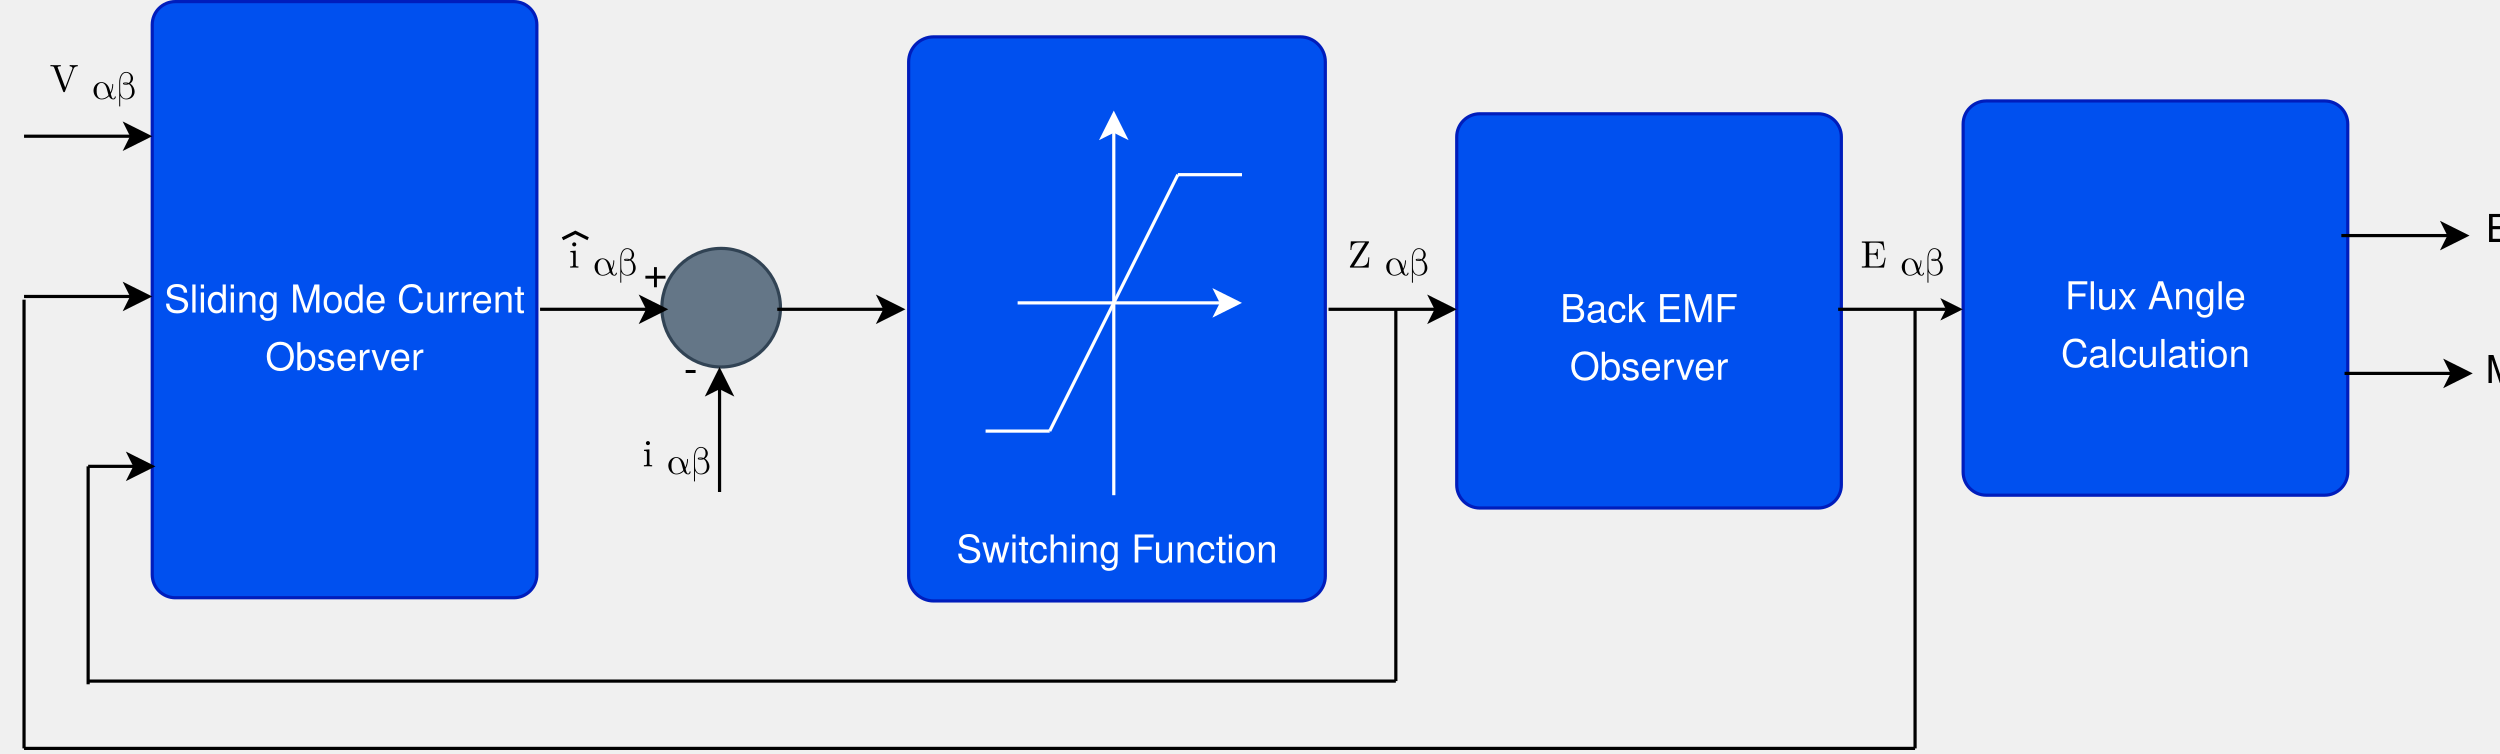
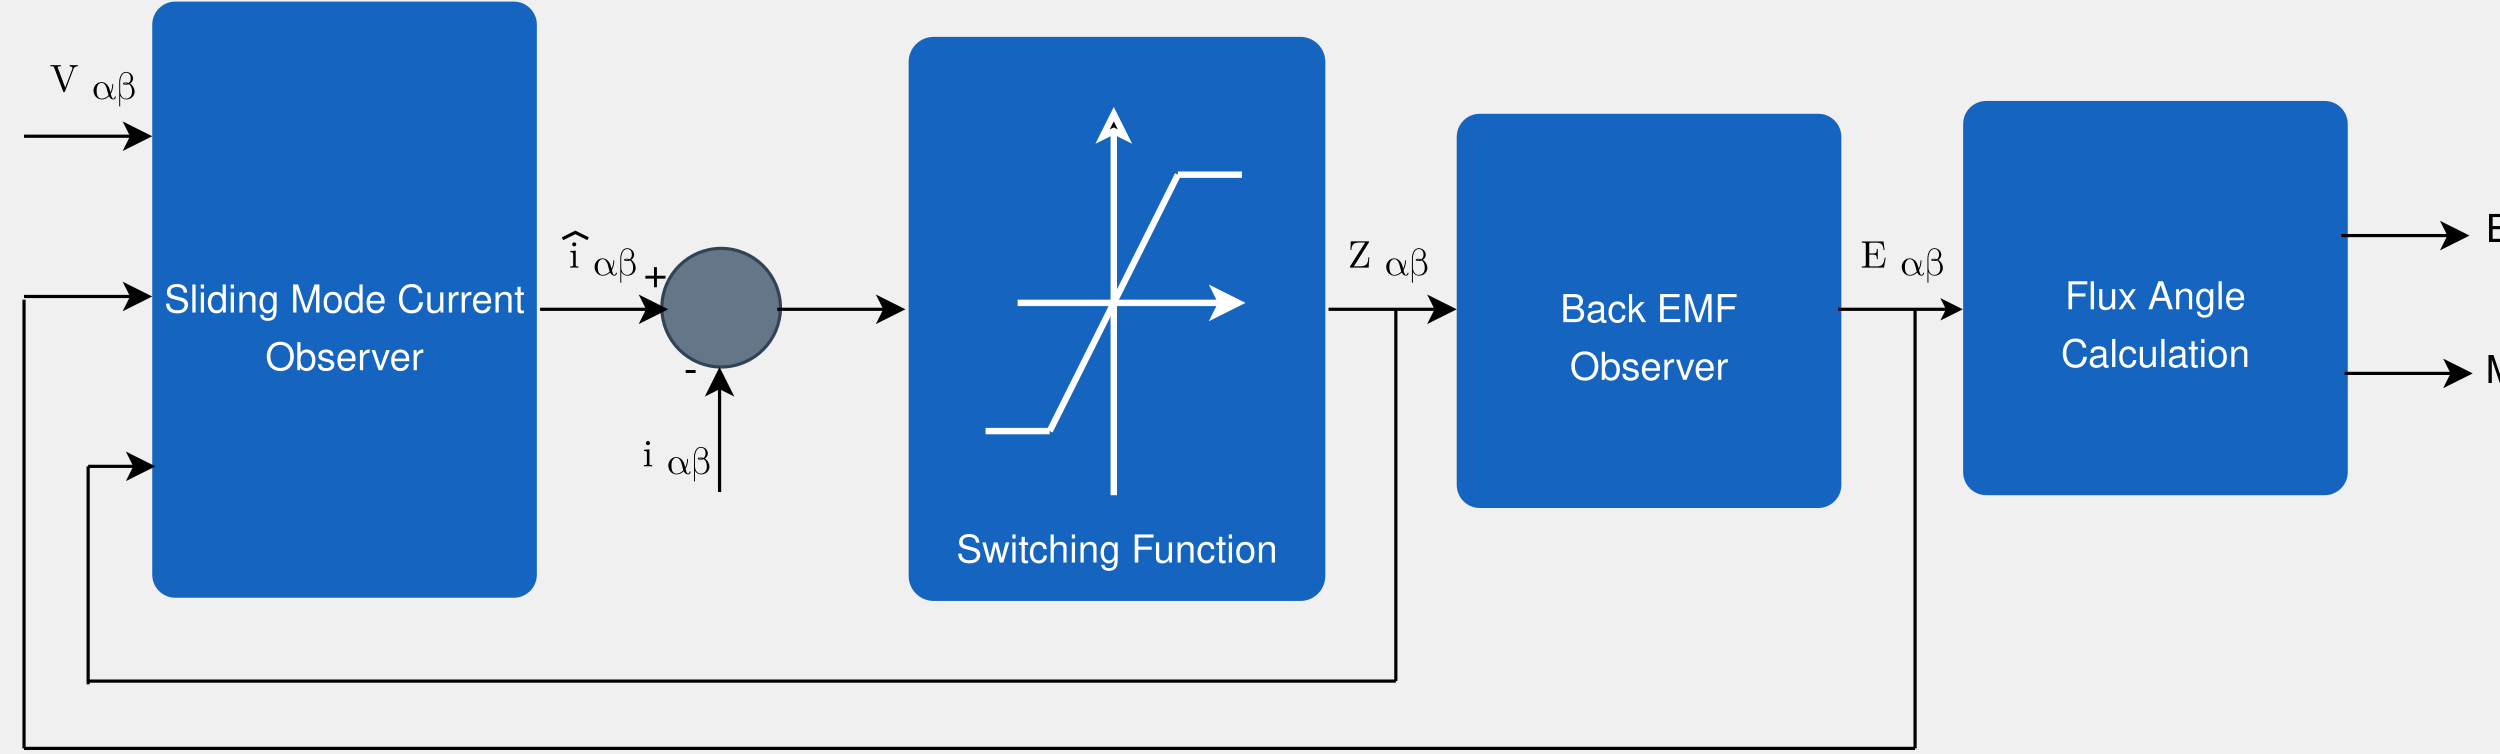
<svg xmlns="http://www.w3.org/2000/svg" version="1.1" width="780px" height="235px" viewBox="-0.5 -0.5 780 235" style="background-color: rgb(255, 255, 255);">
+   <style>
+ .boxColor { fill:#1565C0 }
+ .boxTextColor { fill:White }
+ .boxLineColor { stroke:White; stroke-width:2 }
+ </style>
  <g>
    <g id="box-current-observer">
-       <rect x="47" y="0" width="120" height="186" rx="7.2" ry="7.2" fill="#0050ef" stroke="#001dbc" pointer-events="all" />
-       <text x="107" y="97" fill="#ffffff" font-family="Helvetica" font-size="12px" text-anchor="middle">Sliding Mode Current</text>
-       <text x="107" y="115" fill="#ffffff" font-family="Helvetica" font-size="12px" text-anchor="middle">Observer</text>
+       <rect x="47" y="0" width="120" height="186" rx="7.2" ry="7.2" class="boxColor" pointer-events="all" />
+       <text x="107" y="97" class="boxTextColor" font-family="Helvetica" font-size="12px" text-anchor="middle">Sliding Mode Current</text>
+       <text x="107" y="115" class="boxTextColor" font-family="Helvetica" font-size="12px" text-anchor="middle">Observer</text>
    </g>
    <g id="box-subtractor">
      <ellipse cx="224.5" cy="95.5" rx="18.5" ry="18.5" fill="#647687" stroke="#314354" pointer-events="all" />
      <text x="204" y="89" fill="rgb(0, 0, 0)" font-family="Helvetica" font-size="13px" text-anchor="middle">+</text>
      <text x="215" y="119" fill="rgb(0, 0, 0)" font-family="Helvetica" font-size="13px" text-anchor="middle">-</text>
    </g>
    <g id="box-switching-function">
-       <rect x="283" y="11" width="130" height="176" rx="7.8" ry="7.8" fill="#0050ef" stroke="#001dbc" pointer-events="all" />
-       <text x="348" y="175" fill="#ffffff" font-family="Helvetica" font-size="12px" text-anchor="middle">Switching Function</text>
-       <path d="M 347 154 L 347 40.37" fill="none" stroke="#ffffff" stroke-miterlimit="10" pointer-events="stroke" />
-       <path d="M 347 35.12 L 350.5 42.12 L 347 40.37 L 343.5 42.12 Z" fill="#ffffff" stroke="#ffffff" stroke-miterlimit="10" pointer-events="all" />
-       <path d="M 317 94 L 380.63 94" fill="none" stroke="#ffffff" stroke-miterlimit="10" pointer-events="stroke" />
-       <path d="M 385.88 94 L 378.88 97.5 L 380.63 94 L 378.88 90.5 Z" fill="#ffffff" stroke="#ffffff" stroke-miterlimit="10" pointer-events="all" />
-       <path d="M 327 134 L 367 54" fill="none" stroke="#ffffff" stroke-miterlimit="10" pointer-events="stroke" />
-       <path d="M 367 54 L 387 54" fill="none" stroke="#ffffff" stroke-miterlimit="10" pointer-events="stroke" />
-       <path d="M 307 134 L 327 134" fill="none" stroke="#ffffff" stroke-miterlimit="10" pointer-events="stroke" />
+       <rect x="283" y="11" width="130" height="176" rx="7.8" ry="7.8" class="boxColor" pointer-events="all" />
+       <text x="348" y="175" class="boxTextColor" font-family="Helvetica" font-size="12px" text-anchor="middle">Switching Function</text>
+       <path d="M 347 154 L 347 40.37" fill="none" class="boxLineColor" stroke-miterlimit="10" pointer-events="stroke" />
+       <path d="M 347 35.12 L 350.5 42.12 L 347 40.37 L 343.5 42.12 Z" class="boxLineColor" stroke-miterlimit="10" pointer-events="all" />
+       <path d="M 317 94 L 380.63 94" fill="none" class="boxLineColor" stroke-miterlimit="10" pointer-events="stroke" />
+       <path d="M 385.88 94 L 378.88 97.5 L 380.63 94 L 378.88 90.5 Z" class="boxLineColor boxTextColor" stroke-miterlimit="10" pointer-events="all" />
+       <path d="M 327 134 L 367 54" fill="none" class="boxLineColor" stroke-miterlimit="10" pointer-events="stroke" />
+       <path d="M 367 54 L 387 54" fill="none" class="boxLineColor" stroke-miterlimit="10" pointer-events="stroke" />
+       <path d="M 307 134 L 327 134" fill="none" class="boxLineColor" stroke-miterlimit="10" pointer-events="stroke" />
    </g>
    <g id="box-bemf-observer">
-       <rect x="454" y="35" width="120" height="123" rx="7.2" ry="7.2" fill="#0050ef" stroke="#001dbc" pointer-events="all" />
-       <text x="514" y="100" fill="#ffffff" font-family="Helvetica" font-size="12px" text-anchor="middle">Back EMF</text>
-       <text x="514" y="118" fill="#ffffff" font-family="Helvetica" font-size="12px" text-anchor="middle">Observer</text>
+       <rect x="454" y="35" width="120" height="123" rx="7.2" ry="7.2" class="boxColor" pointer-events="all" />
+       <text x="514" y="100" class="boxTextColor" font-family="Helvetica" font-size="12px" text-anchor="middle">Back EMF</text>
+       <text x="514" y="118" class="boxTextColor" font-family="Helvetica" font-size="12px" text-anchor="middle">Observer</text>
    </g>
    <g id="box-flux-angle_calculator">
-       <rect x="612" y="31" width="120" height="123" rx="7.2" ry="7.2" fill="#0050ef" stroke="#001dbc" pointer-events="all" />
-       <text x="672" y="96" fill="#ffffff" font-family="Helvetica" font-size="12px" text-anchor="middle">Flux Angle</text>
-       <text x="672" y="114" fill="#ffffff" font-family="Helvetica" font-size="12px" text-anchor="middle">Calculation</text>
+       <rect x="612" y="31" width="120" height="123" rx="7.2" ry="7.2" class="boxColor" pointer-events="all" />
+       <text x="672" y="96" class="boxTextColor" font-family="Helvetica" font-size="12px" text-anchor="middle">Flux Angle</text>
+       <text x="672" y="114" class="boxTextColor" font-family="Helvetica" font-size="12px" text-anchor="middle">Calculation</text>
    </g>
    <g id="connectors">
      <path d="M 7 42 L 40.63 42" fill="none" stroke="#000000" stroke-miterlimit="10" pointer-events="stroke" />
      <path d="M 45.88 42 L 38.88 45.5 L 40.63 42 L 38.88 38.5 Z" fill="#000000" stroke="#000000" stroke-miterlimit="10" pointer-events="all" />
      <path d="M 7 92 L 40.63 92" fill="none" stroke="#000000" stroke-miterlimit="10" pointer-events="stroke" />
      <path d="M 45.88 92 L 38.88 95.5 L 40.63 92 L 38.88 88.5 Z" fill="#000000" stroke="#000000" stroke-miterlimit="10" pointer-events="all" />
      <path d="M 168 96 L 201.63 96" fill="none" stroke="#000000" stroke-miterlimit="10" pointer-events="stroke" />
      <path d="M 206.88 96 L 199.88 99.5 L 201.63 96 L 199.88 92.5 Z" fill="#000000" stroke="#000000" stroke-miterlimit="10" pointer-events="all" />
      <path d="M 242 96 L 275.63 96" fill="none" stroke="#000000" stroke-miterlimit="10" pointer-events="stroke" />
      <path d="M 280.88 96 L 273.88 99.5 L 275.63 96 L 273.88 92.5 Z" fill="#000000" stroke="#000000" stroke-miterlimit="10" pointer-events="all" />
      <path d="M 414 96 L 447.63 96" fill="none" stroke="#000000" stroke-miterlimit="10" pointer-events="stroke" />
      <path d="M 452.88 96 L 445.88 99.5 L 447.63 96 L 445.88 92.5 Z" fill="#000000" stroke="#000000" stroke-miterlimit="10" pointer-events="all" />
      <path d="M 573 96 L 606.63 96" fill="none" stroke="#000000" stroke-miterlimit="10" pointer-events="stroke" />
      <path d="M 611.88 96 L 604.88 99.5 L 606.63 96 L 604.88 92.5 Z" fill="#000000" troke="#000000" stroke-miterlimit="10" pointer-events="all" />
      <path d="M 730 73 L 763.63 73" fill="none" stroke="#000000" stroke-miterlimit="10" pointer-events="stroke" />
      <path d="M 768.88 73 L 761.88 76.5 L 763.63 73 L 761.88 69.5 Z" fill="#000000" stroke="#000000" stroke-miterlimit="10" pointer-events="all" />
      <path d="M 731 116 L 764.63 116" fill="none" stroke="#000000" stroke-miterlimit="10" pointer-events="stroke" />
      <path d="M 769.88 116 L 762.88 119.5 L 764.63 116 L 762.88 112.5 Z" fill="#000000" stroke="#000000" stroke-miterlimit="10" pointer-events="all" />
      <path d="M 7 233 L 7 93" fill="none" stroke="#000000" stroke-miterlimit="10" pointer-events="stroke" />
      <path d="M 597 233 L 597 96" fill="none" stroke="#000000" stroke-miterlimit="10" pointer-events="stroke" />
      <path d="M 7 233 L 597 233" fill="none" stroke="#000000" stroke-miterlimit="10" pointer-events="stroke" />
      <path d="M 27 145 L 41.63 145" fill="none" stroke="#000000" stroke-miterlimit="10" pointer-events="stroke" />
      <path d="M 46.88 145 L 39.88 148.5 L 41.63 145 L 39.88 141.5 Z" fill="#000000" stroke="#000000" stroke-miterlimit="10" pointer-events="all" />
      <path d="M 27 212 L 435 212" fill="none" stroke="#000000" stroke-miterlimit="10" pointer-events="stroke" />
      <path d="M 435 212 L 435 96" fill="none" stroke="#000000" stroke-miterlimit="10" pointer-events="stroke" />
      <path d="M 27 213 L 27 145" fill="none" stroke="#000000" stroke-miterlimit="10" pointer-events="stroke" />
      <path d="M 224 153 L 224 120.37" fill="none" stroke="rgb(0, 0, 0)" stroke-miterlimit="10" pointer-events="stroke" />
      <path d="M 224 115.12 L 227.5 122.12 L 224 120.37 L 220.5 122.12 Z" fill="rgb(0, 0, 0)" stroke="rgb(0, 0, 0)" stroke-miterlimit="10" pointer-events="all" />
    </g>
    <g id="inputs">
      <text x="15" y="28" font-size="12px" font-family="Asana Math">
        <tspan>V</tspan>
        <tspan baseline-shift="sub">αβ</tspan>
      </text>
      <text x="177" y="83" font-size="12px" font-family="Asana Math">
        <tspan>i</tspan>
        <tspan baseline-shift="sub">αβ</tspan>
      </text>
      <path d="M 175 74 L 179 72 L 183 74" stroke="black" fill="none" />
      <text x="200" y="145" font-size="12px" font-family="Asana Math">
        <tspan>i</tspan>
        <tspan baseline-shift="sub">αβ</tspan>
      </text>
      <text x="420" y="83" font-size="12px" font-family="Asana Math">
        <tspan>Z</tspan>
        <tspan baseline-shift="sub">αβ</tspan>
      </text>
      <text x="580" y="83" font-size="12px" font-family="Asana Math">
        <tspan>E</tspan>
        <tspan baseline-shift="sub">αβ</tspan>
      </text>
    </g>
    <g id="outputs">
      <text x="775" y="75" font-size="12px" font-family="Helvetica">
        <tspan>Electrical Angle ( Rad )</tspan>
      </text>
      <text x="775" y="119" font-size="12px" font-family="Helvetica">
        <tspan>Mechanical Speed ( RPM )</tspan>
      </text>
    </g>
    <g id="tooltip" visibility="hidden">
      <rect width="80" height="24" fill="#FFFDD0" rx="2" ry="2" stroke="black" stroke-width="0.3" />
      <text x="4" y="15" font-size="10" font-weight="bold" fill="black" lengthAdjust="spacingAndGlyphs" font-family="Arial">t</text>
    </g>
  </g>
</svg>
